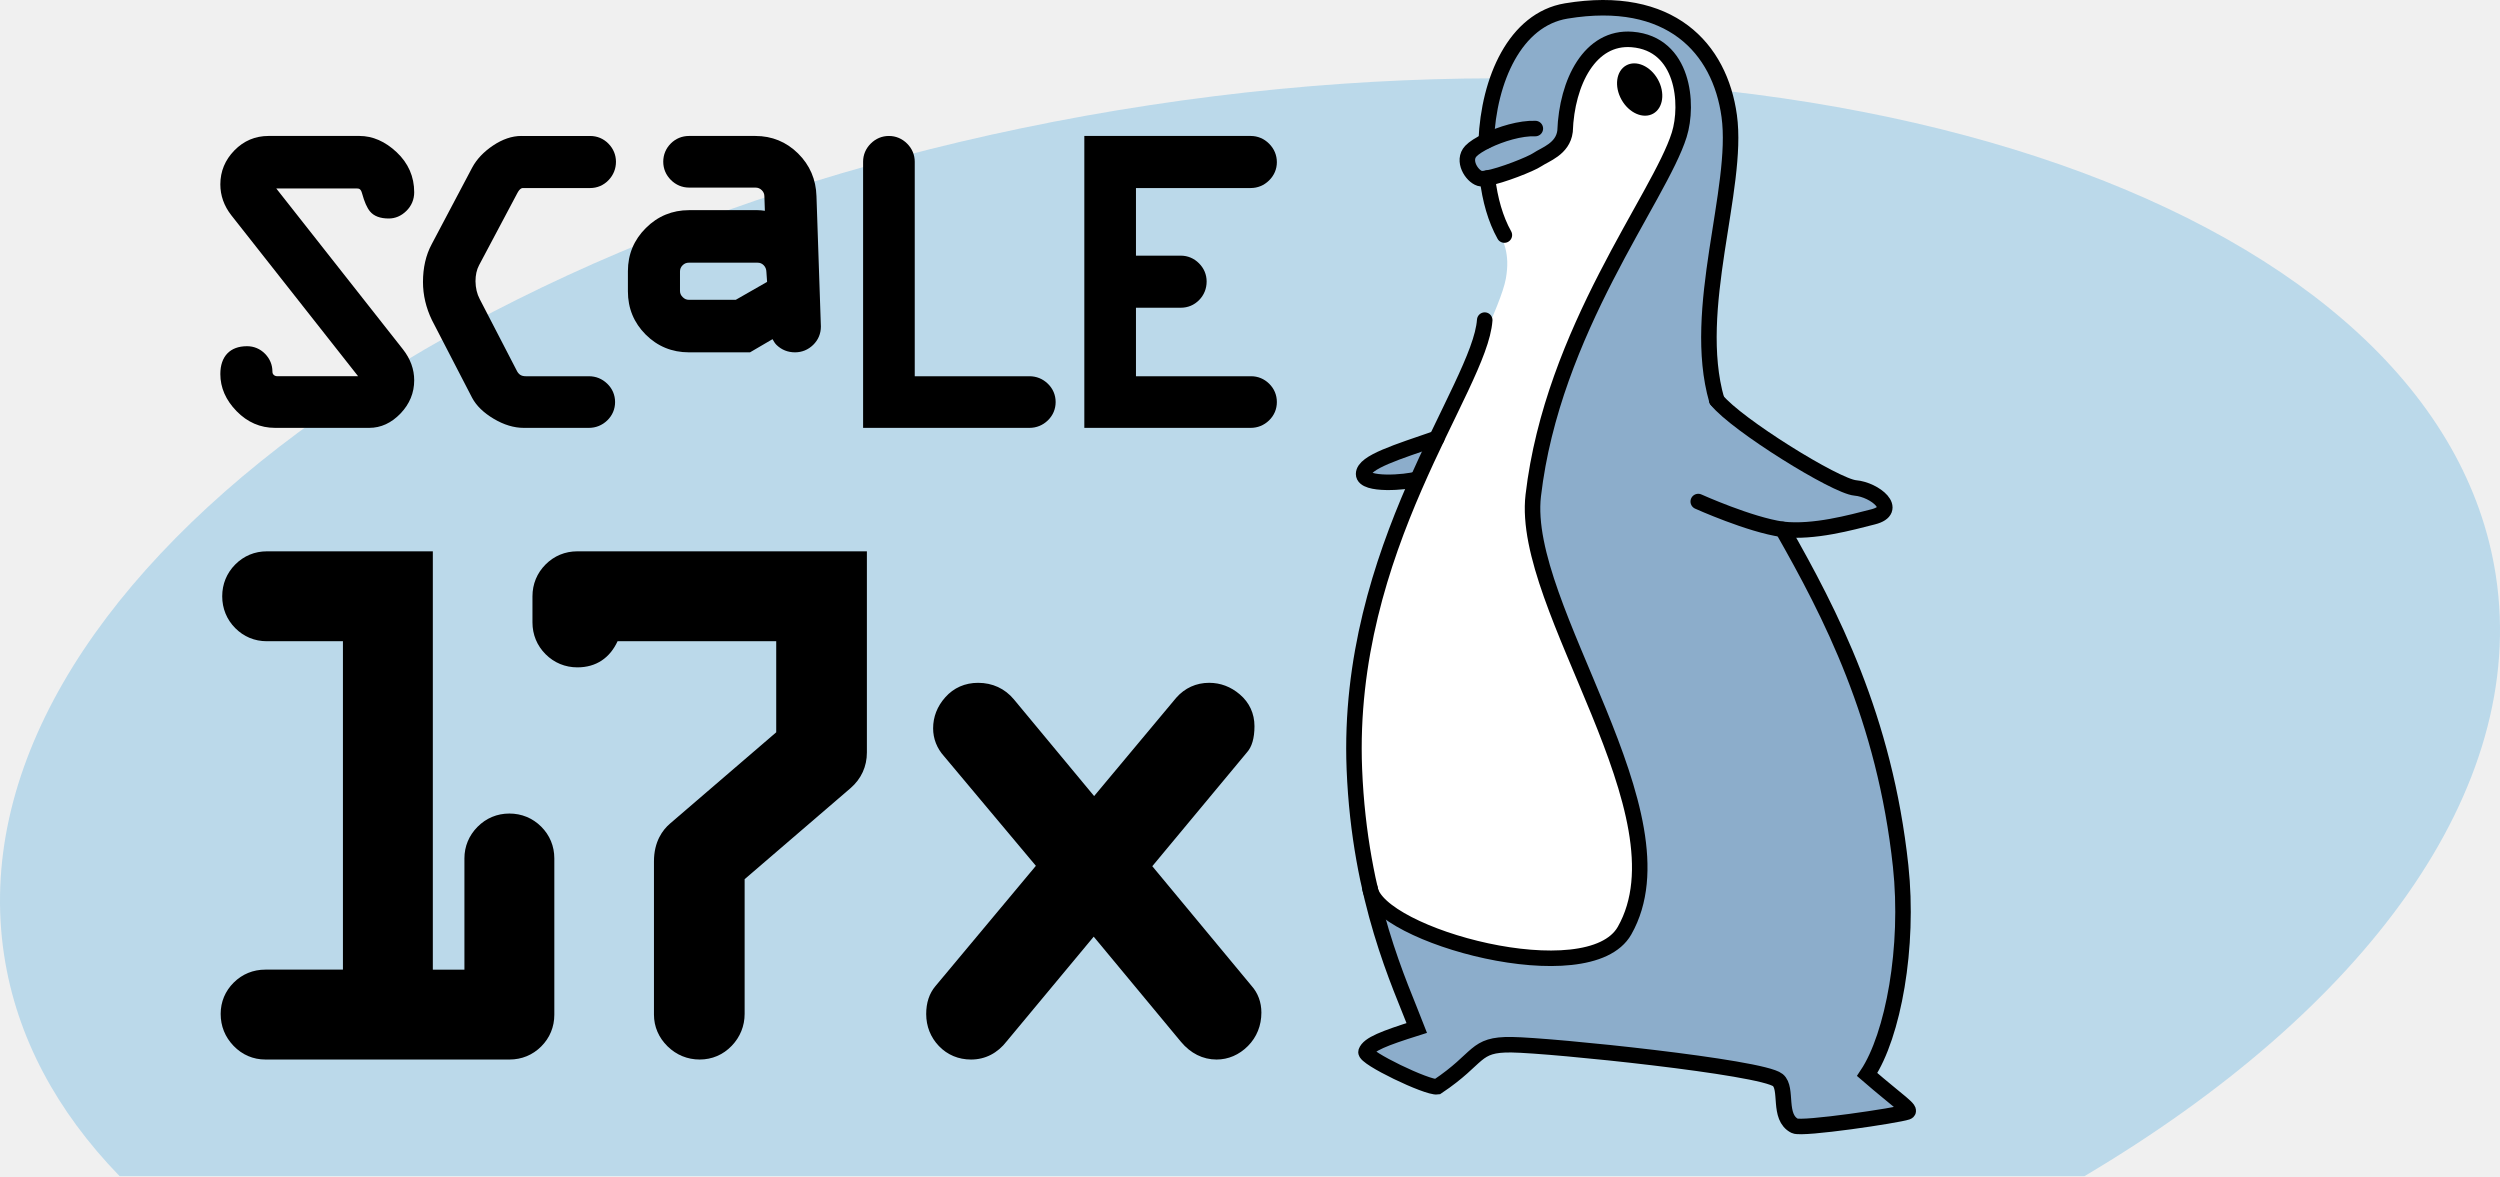
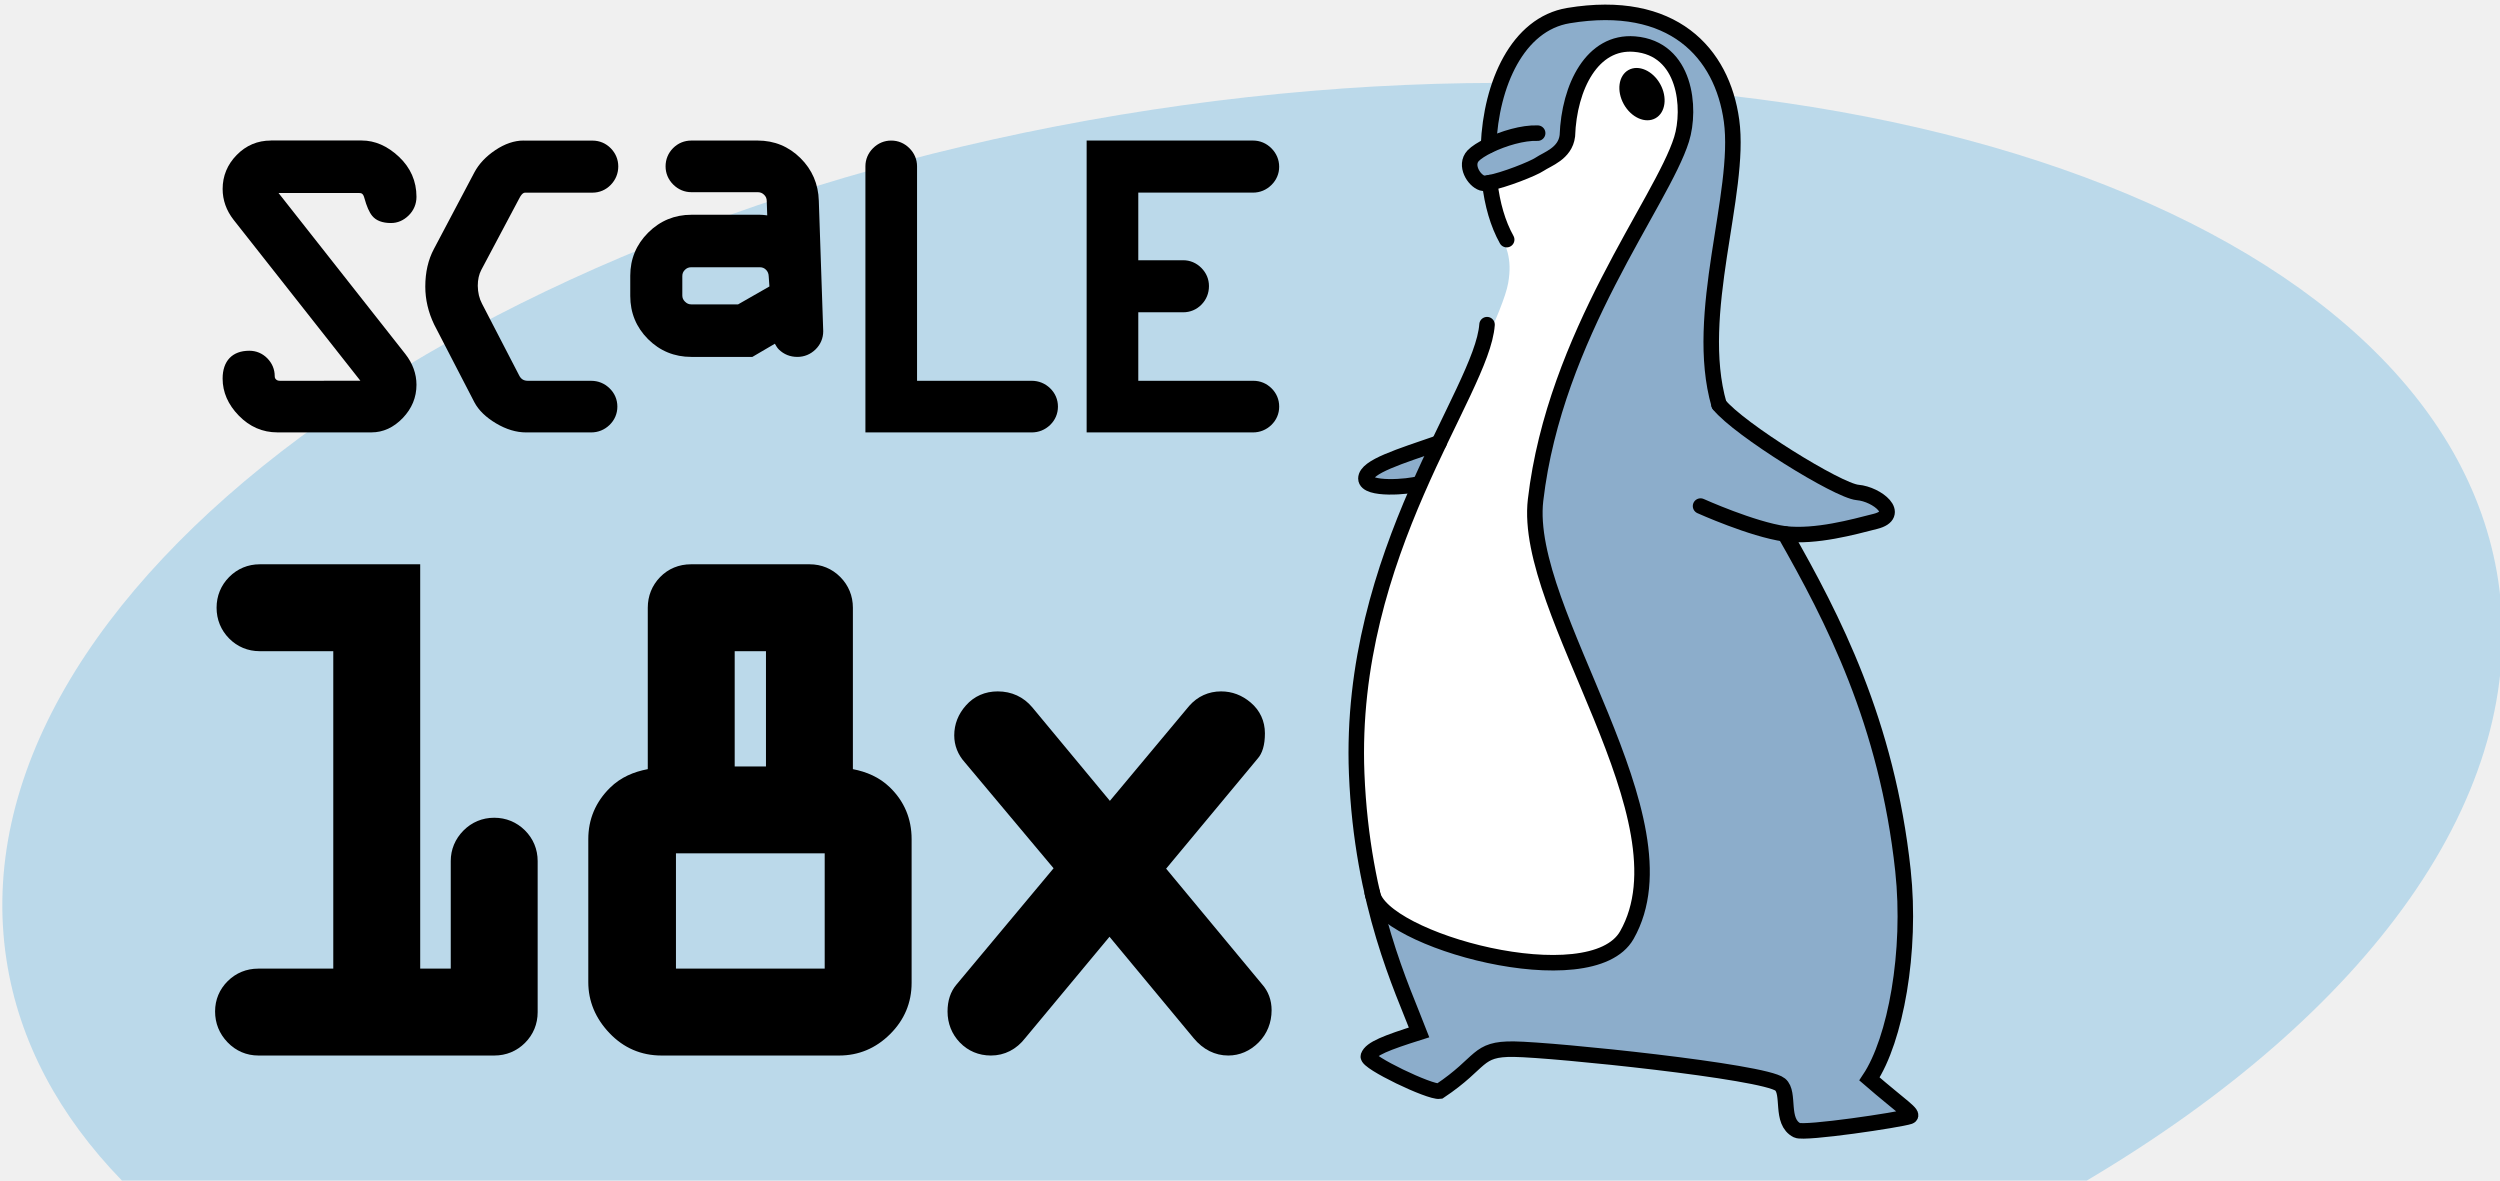
- <svg xmlns="http://www.w3.org/2000/svg" version="1.1" x="0px" y="0px" width="541.323px" height="254.669px" viewBox="0 0 541.323 254.669" enable-background="new 0 0 541.323 254.669" xml:space="preserve">
-   <g id="Layer_2">
-     <path fill="#BBD9EA" d="M25.896,254.669h425.452c60.685-35.962,96.148-83.558,89.085-129.975   C528.414,45.728,397.889,0.097,248.899,22.774C99.908,45.451-11.129,127.85,0.891,206.816   C3.596,224.592,12.323,240.671,25.896,254.669z" />
-   </g>
-   <g id="Layer_1">
-     <path d="M58.131,29.439c-2.868,0-5.351,1.053-7.38,3.131c-2.018,2.065-3.041,4.541-3.041,7.358c0,2.412,0.798,4.658,2.37,6.675   c0,0,26.255,33.334,27.457,34.858c-2.493,0-17.436,0.004-17.436,0.004c-0.464,0-0.681-0.15-0.831-0.295   c-0.17-0.164-0.282-0.349-0.282-0.717c0-1.454-0.554-2.784-1.602-3.85c-1.056-1.075-2.406-1.641-3.903-1.641   c-3.669,0-5.774,2.2-5.774,6.034c0,2.935,1.181,5.636,3.508,8.025c2.338,2.405,5.146,3.625,8.343,3.625h20.392   c2.515,0,4.795-1.049,6.777-3.119c1.963-2.049,2.958-4.465,2.958-7.183c0-2.38-0.813-4.626-2.415-6.674   c0,0-26.217-33.292-27.452-34.861c2.243,0,17.415,0,17.415,0c0.509,0,0.891,0.077,1.158,1.047c0.518,1.88,1.066,3.125,1.725,3.925   c0.84,1.016,2.205,1.531,4.058,1.531c1.42,0,2.703-0.551,3.816-1.641c1.109-1.084,1.695-2.479,1.695-4.038   c0-3.382-1.277-6.298-3.794-8.669c-2.487-2.341-5.202-3.527-8.069-3.527H58.131z" />
-     <path d="M112.872,29.439c-2.006,0-4.068,0.7-6.131,2.084c-2.007,1.348-3.518,2.946-4.492,4.753l-8.792,16.636   c-1.238,2.309-1.869,5.056-1.869,8.152c0,2.803,0.649,5.57,1.928,8.227l8.717,16.851c0.913,1.714,2.483,3.237,4.679,4.542   c2.19,1.302,4.376,1.963,6.495,1.963h14.101c1.507,0,2.88-0.556,3.973-1.608c1.113-1.072,1.702-2.449,1.702-3.983   c0-1.533-0.59-2.91-1.705-3.981c-1.111-1.067-2.449-1.608-3.976-1.608h-13.627c-1.007,0.006-1.594-0.376-2.036-1.319l-7.973-15.403   c-0.583-1.099-0.885-2.386-0.907-3.847c0-1.332,0.257-2.505,0.766-3.46l8.291-15.619c0.589-1.118,1.067-1.105,1.272-1.101h14.483   c1.538,0,2.917-0.588,3.99-1.702c1.055-1.097,1.613-2.473,1.613-3.98c0-1.485-0.56-2.841-1.619-3.922   c-1.069-1.094-2.44-1.671-3.968-1.671H112.872z" />
-     <path d="M149.203,29.439c-1.521,0-2.889,0.564-3.959,1.633c-1.067,1.069-1.632,2.436-1.632,3.956c0,1.494,0.572,2.855,1.654,3.937   c1.083,1.082,2.445,1.654,3.937,1.654h14.346c0.571,0,1.003,0.175,1.401,0.567c0.388,0.385,0.563,0.806,0.563,1.36   c0,0,0.055,1.583,0.105,3.095c-0.616-0.088-1.16-0.136-1.618-0.136h-14.801c-3.632,0-6.78,1.301-9.355,3.868   c-2.577,2.568-3.884,5.706-3.884,9.329v4.393c0,3.65,1.296,6.797,3.851,9.35c2.554,2.553,5.703,3.846,9.358,3.846h13.233   c0,0,2.998-1.754,4.873-2.853c0.255,0.438,0.49,0.887,0.873,1.257c1.094,1.058,2.442,1.596,4.004,1.596   c1.486,0,2.843-0.558,3.923-1.613c1.094-1.066,1.671-2.436,1.671-3.961l-0.957-28.239c-0.102-3.621-1.441-6.735-3.979-9.246   c-2.546-2.518-5.662-3.793-9.259-3.793H149.203z M147.824,64.335l-0.003-0.001c-0.403-0.401-0.583-0.815-0.583-1.341v-4.188   c0-0.558,0.174-0.976,0.562-1.363c0.393-0.39,0.819-0.565,1.384-0.565h14.818c0.561,0,0.978,0.17,1.356,0.549   c0.385,0.388,0.574,0.857,0.591,1.473c0,0,0.082,1.168,0.149,2.139c-1.439,0.822-6.129,3.505-6.786,3.882   c-0.878,0-10.128,0-10.128,0C148.649,64.921,148.23,64.74,147.824,64.335z" />
-     <path d="M188.543,31.088c-1.084,1.08-1.657,2.438-1.657,3.93v57.629h36.017c1.506,0,2.88-0.556,3.973-1.608   c1.112-1.073,1.701-2.45,1.701-3.983c0-1.531-0.588-2.907-1.699-3.979c-1.093-1.054-2.467-1.611-3.973-1.611c0,0-21.687,0-24.836,0   c0-3.359,0-46.449,0-46.449c0-1.489-0.574-2.847-1.66-3.928c-1.083-1.08-2.442-1.649-3.931-1.649   C190.986,29.439,189.626,30.008,188.543,31.088z" />
-     <path d="M236.601,29.439h-1.813v63.208h36.018c1.506,0,2.879-0.556,3.973-1.608c1.112-1.073,1.699-2.45,1.699-3.983   c0-1.524-0.574-2.896-1.663-3.967c-1.08-1.062-2.435-1.623-3.918-1.623c0,0-21.775,0-24.927,0c0-2.628,0-12.204,0-14.833   c2.574,0,9.708,0,9.708,0c1.528,0,2.903-0.576,3.973-1.668c1.061-1.082,1.621-2.47,1.621-4.014c0-1.494-0.572-2.855-1.656-3.938   c-1.083-1.083-2.445-1.656-3.938-1.656c0,0-7.134,0-9.708,0c0-2.619,0-12.023,0-14.642c3.149,0,24.837,0,24.837,0   c1.513,0,2.892-0.569,3.985-1.645c1.103-1.087,1.686-2.452,1.686-3.948c0-1.52-0.578-2.904-1.673-4.002   c-1.098-1.102-2.48-1.681-3.999-1.681H236.601z" />
-     <path d="M90.566,119.378H57.794c-2.637,0-5.01,0.985-6.861,2.854c-1.844,1.858-2.817,4.236-2.817,6.878   c0,2.644,0.969,5.022,2.805,6.88c1.844,1.868,4.212,2.854,6.846,2.854c0,0,12.041,0,16.487,0c0,5.561,0,65.549,0,71.11   c-4.473,0-16.814,0-16.814,0c-2.622,0-4.982,0.966-6.827,2.798c-1.851,1.834-2.832,4.18-2.832,6.777   c0,2.664,0.939,4.99,2.785,6.922c1.856,1.939,4.249,2.968,6.917,2.968h52.842c2.639,0,5.015-0.978,6.868-2.834   c1.856-1.856,2.834-4.234,2.834-6.873v-33.85c0-2.642-0.985-5.02-2.849-6.878c-1.861-1.851-4.241-2.829-6.883-2.829   c-2.656,0-5.043,1-6.907,2.888c-1.849,1.875-2.827,4.229-2.827,6.81c0,0,0,19.168,0,24.102c-2.495,0-4.346,0-6.841,0   c0-5.883,0-90.575,0-90.575H90.566z" />
-     <path d="M184.551,119.378h-59.537c-2.646,0-5.027,0.985-6.885,2.851c-1.854,1.858-2.836,4.241-2.836,6.89v5.644   c0,2.654,0.985,5.037,2.844,6.897c1.861,1.861,4.244,2.844,6.89,2.844c4.068,0,7.032-2.051,8.697-5.661c3.476,0,29.314,0,34.35,0   c0,4.454,0,17.514,0,19.721c-2.002,1.72-22.999,19.77-22.999,19.77c-1.583,1.356-3.473,3.88-3.473,8.181v33.177   c0,2.607,1.02,4.983,2.946,6.871c1.905,1.866,4.307,2.856,6.948,2.856c2.673,0,5.073-1.024,6.937-2.963   c1.832-1.907,2.802-4.302,2.802-6.927c0,0,0-26.528,0-29.16c2-1.72,22.943-19.722,22.943-19.722   c2.312-2.012,3.529-4.675,3.529-7.717v-43.552H184.551z" />
-     <path d="M254.688,151.083c0,0-14.02,16.79-17.78,21.29c-3.729-4.495-17.375-20.943-17.375-20.943   c-1.958-2.344-4.639-3.578-7.751-3.578c-2.824,0-5.28,1.078-7.098,3.127c-1.748,1.963-2.636,4.231-2.636,6.739   c0,2.222,0.814,4.305,2.355,6.017c0,0,17.017,20.304,19.895,23.741c-2.912,3.49-21.768,26.072-21.768,26.072   c-1.312,1.559-1.982,3.583-1.982,6.005c0,2.668,0.953,5.07,2.753,6.946c1.834,1.912,4.241,2.922,6.961,2.922   c3.056,0,5.729-1.368,7.727-3.961c0,0,15.02-18.06,18.831-22.646c3.81,4.592,18.863,22.733,18.863,22.733   c2.095,2.532,4.772,3.873,7.736,3.873c2.541,0,4.895-1.015,6.805-2.937c1.899-1.919,2.904-4.417,2.904-7.227   c0-2.229-0.736-4.231-2.131-5.79c0,0-18.612-22.434-21.492-25.907c2.863-3.443,20.475-24.624,20.475-24.624   c1.08-1.185,1.651-3.08,1.651-5.688c0-2.739-1.098-5.122-3.173-6.888c-1.954-1.668-4.19-2.51-6.645-2.51   C259.014,147.851,256.551,148.968,254.688,151.083z" />
-     <path id="path3822_1_" fill="#FFFFFF" d="M353.868,8.397c-0.203-0.003-0.4,0-0.607,0.01c-7.688,0.35-11.659,6.342-13.046,11.295   c-1.505,5.378-0.428,8.772-1.637,10.369c-2.994,3.95-11.391,7.277-16.701,8.474c0,0,0.89,6.308,2.245,10.07   s2.924,6.126,1.936,11.728c-0.988,5.601-8.847,21.112-15.156,34.554c-7.294,15.541-17.843,38.882-17.792,67.255   c0.02,10.851,1.342,20.783,3.161,29.324c0.217,0.342,0.356,0.638,0.401,0.896c0.67,3.812,12.888,12.986,31.774,14.878   c16.84,1.687,26.772-1.264,26.677-17.236c-0.177-29.943-24.11-60.35-23.062-79.333c2.264-40.742,32.848-70.245,32.381-89.464   C364.281,14.552,360.163,8.495,353.868,8.397L353.868,8.397z" />
-     <g id="g3835_1_">
-       <path id="path3810_1_" fill="#8CADCB" d="M346.942,1.53c-6.919,0-14.66,2.464-18.779,7.826c-6.014,7.824-6.59,21.148-6.59,21.148    s-5.767,1.833-4.448,5.457c1.14,3.136,3.824,2.789,4.53,2.636c0.009-0.004,0.022-0.009,0.03-0.011    c0.096-0.021,0.154-0.041,0.154-0.041c5.311-1.196,13.707-4.523,16.701-8.474c1.209-1.596,0.131-4.99,1.638-10.369    c1.386-4.953,5.356-10.945,13.045-11.295c6.643-0.302,11.016,5.929,11.182,12.809c0.466,19.22-30.118,48.723-32.382,89.464    c-1.049,18.983,22.887,49.39,23.063,79.333c0.095,15.972-9.839,18.923-26.678,17.236c-18.886-1.892-31.104-11.066-31.774-14.878    c-0.045-0.258-0.185-0.554-0.401-0.896c4.047,18.997,10.544,31.105,10.544,31.105s-11.317,3.07-10.986,5.303    c0.237,1.607,13.606,7.642,15.188,7.423c1.792-0.247,8.623-7.914,12.076-8.906c4.248-1.22,57.732,4.837,61.943,7.66    c1.23,0.825,0.271,7.742,2.965,9.802c1.4,1.071,23.357-2.283,24.382-3.624c0.807-1.056-8.051-7.578-8.051-7.578    c3.465-8.09,7.639-15.373,7.393-35.255c-0.383-30.931-12.851-62.145-25.706-82.784c7.492,1.438,21.752-2.387,21.834-4.941    c0.096-2.963-5.354-3.871-7.66-4.2c-2.307-0.33-20.326-10.381-28.665-18.863c-1.197-4.583-1.782-8.727-1.565-15.979    c0.248-8.237,4.201-28.665,4.53-42.586C374.735,16.176,366.958,1.859,346.942,1.53z" />
-       <path id="path3832_1_" fill="#8CADCB" d="M310.744,95.257c-5.783,1.546-14.957,4.437-14.991,7.259    c-0.029,2.479,6.36,2.357,10.78,1.977C307.986,101.167,309.416,98.09,310.744,95.257z" />
+ <svg xmlns="http://www.w3.org/2000/svg" width="540" height="255" viewBox="0 0 142.875 67.469" version="1.1" id="svg13048">
+   <defs id="defs13042" />
+   <g id="layer1" transform="translate(0,-229.5312)">
+     <g id="g13669" transform="matrix(0.9975565,0,0,0.9973896,0.1322241,0.7752759)">
+       <path d="M 6.852,297 H 119.419 c 16.056,-9.515 25.439,-22.108 23.57,-34.389 C 139.81,241.718 105.275,229.644 65.855,235.644 26.434,241.644 -2.945,263.446 0.236,284.339 0.951,289.042 3.26,293.296 6.852,297 Z" id="path12371" style="fill:#bbd9ea;stroke-width:0.265" />
+       <path style="stroke-width:0.265" id="path12374" d="m 15.38,237.408 c -0.759,0 -1.416,0.279 -1.953,0.828 -0.534,0.546 -0.805,1.201 -0.805,1.947 0,0.638 0.211,1.232 0.627,1.766 0,0 6.947,8.82 7.265,9.223 -0.66,0 -4.613,10e-4 -4.613,10e-4 -0.123,0 -0.18,-0.04 -0.22,-0.078 -0.045,-0.043 -0.075,-0.092 -0.075,-0.19 0,-0.385 -0.147,-0.737 -0.424,-1.019 -0.279,-0.284 -0.637,-0.434 -1.033,-0.434 -0.971,0 -1.528,0.582 -1.528,1.596 0,0.777 0.312,1.491 0.928,2.123 0.619,0.636 1.362,0.959 2.207,0.959 h 5.395 c 0.665,0 1.269,-0.278 1.793,-0.825 0.519,-0.542 0.783,-1.181 0.783,-1.901 0,-0.63 -0.215,-1.224 -0.639,-1.766 0,0 -6.937,-8.809 -7.263,-9.224 0.593,0 4.608,0 4.608,0 0.135,0 0.236,0.02 0.306,0.277 0.137,0.497 0.282,0.827 0.456,1.038 0.222,0.269 0.583,0.405 1.074,0.405 0.376,0 0.715,-0.146 1.01,-0.434 0.293,-0.287 0.448,-0.656 0.448,-1.068 0,-0.895 -0.338,-1.666 -1.004,-2.294 -0.658,-0.619 -1.376,-0.933 -2.135,-0.933 h -5.21 z" />
+       <path style="stroke-width:0.265" id="path12376" d="m 29.864,237.408 c -0.531,0 -1.076,0.185 -1.622,0.551 -0.531,0.357 -0.931,0.779 -1.189,1.258 l -2.326,4.402 c -0.328,0.611 -0.495,1.338 -0.495,2.157 0,0.742 0.172,1.474 0.51,2.177 l 2.306,4.458 c 0.242,0.454 0.657,0.856 1.238,1.202 0.579,0.344 1.158,0.519 1.718,0.519 h 3.731 c 0.399,0 0.762,-0.147 1.051,-0.425 0.294,-0.284 0.45,-0.648 0.45,-1.054 0,-0.406 -0.156,-0.77 -0.451,-1.053 -0.294,-0.282 -0.648,-0.425 -1.052,-0.425 h -3.605 c -0.266,0.002 -0.422,-0.1 -0.539,-0.349 l -2.11,-4.075 c -0.154,-0.291 -0.234,-0.631 -0.24,-1.018 0,-0.352 0.068,-0.663 0.203,-0.915 l 2.194,-4.133 c 0.156,-0.296 0.282,-0.292 0.337,-0.291 h 3.832 c 0.407,0 0.772,-0.156 1.056,-0.45 0.279,-0.29 0.427,-0.654 0.427,-1.053 0,-0.393 -0.148,-0.752 -0.428,-1.038 -0.283,-0.289 -0.646,-0.442 -1.05,-0.442 h -3.946 z" />
+       <path style="stroke-width:0.265" id="path12378" d="m 39.477,237.408 c -0.402,0 -0.764,0.149 -1.047,0.432 -0.282,0.283 -0.432,0.645 -0.432,1.047 0,0.395 0.151,0.755 0.438,1.042 0.287,0.286 0.647,0.438 1.042,0.438 h 3.796 c 0.151,0 0.265,0.046 0.371,0.15 0.103,0.102 0.149,0.213 0.149,0.36 0,0 0.015,0.419 0.028,0.819 -0.163,-0.023 -0.307,-0.036 -0.428,-0.036 h -3.916 c -0.961,0 -1.794,0.344 -2.475,1.023 -0.682,0.679 -1.028,1.51 -1.028,2.468 v 1.162 c 0,0.966 0.343,1.798 1.019,2.474 0.676,0.675 1.509,1.018 2.476,1.018 h 3.501 c 0,0 0.793,-0.464 1.289,-0.755 0.067,0.116 0.13,0.235 0.231,0.333 0.289,0.28 0.646,0.422 1.059,0.422 0.393,0 0.752,-0.148 1.038,-0.427 0.289,-0.282 0.442,-0.645 0.442,-1.048 l -0.253,-7.472 c -0.027,-0.958 -0.381,-1.782 -1.053,-2.446 -0.674,-0.666 -1.498,-1.004 -2.45,-1.004 z m -0.365,9.233 -7.93e-4,-2.6e-4 c -0.107,-0.106 -0.154,-0.216 -0.154,-0.355 v -1.108 c 0,-0.148 0.046,-0.258 0.149,-0.361 0.104,-0.103 0.217,-0.149 0.366,-0.149 h 3.921 c 0.148,0 0.259,0.045 0.359,0.145 0.102,0.103 0.152,0.227 0.156,0.39 0,0 0.022,0.309 0.039,0.566 -0.381,0.217 -1.622,0.927 -1.795,1.027 -0.232,0 -2.68,0 -2.68,0 -0.142,2.7e-4 -0.252,-0.048 -0.36,-0.155 z" />
+       <path style="stroke-width:0.265" id="path12380" d="m 49.885,237.844 c -0.287,0.286 -0.438,0.645 -0.438,1.04 v 15.248 h 9.529 c 0.398,0 0.762,-0.147 1.051,-0.425 0.294,-0.284 0.45,-0.648 0.45,-1.054 0,-0.405 -0.156,-0.769 -0.45,-1.053 -0.289,-0.279 -0.653,-0.426 -1.051,-0.426 0,0 -5.738,0 -6.571,0 0,-0.889 0,-12.29 0,-12.29 0,-0.394 -0.152,-0.753 -0.439,-1.039 -0.287,-0.286 -0.646,-0.436 -1.04,-0.436 -0.395,-2.7e-4 -0.755,0.15 -1.041,0.436 z" />
+       <path style="stroke-width:0.265" id="path12382" d="m 62.601,237.408 h -0.48 v 16.724 h 9.53 c 0.398,0 0.762,-0.147 1.051,-0.425 0.294,-0.284 0.45,-0.648 0.45,-1.054 0,-0.403 -0.152,-0.766 -0.44,-1.05 -0.286,-0.281 -0.644,-0.429 -1.037,-0.429 0,0 -5.761,0 -6.595,0 0,-0.695 0,-3.229 0,-3.925 0.681,0 2.569,0 2.569,0 0.404,0 0.768,-0.152 1.051,-0.441 0.281,-0.286 0.429,-0.654 0.429,-1.062 0,-0.395 -0.151,-0.755 -0.438,-1.042 -0.287,-0.287 -0.647,-0.438 -1.042,-0.438 0,0 -1.888,0 -2.569,0 0,-0.693 0,-3.181 0,-3.874 0.833,0 6.571,0 6.571,0 0.4,0 0.765,-0.151 1.054,-0.435 0.292,-0.288 0.446,-0.649 0.446,-1.045 0,-0.402 -0.153,-0.768 -0.443,-1.059 -0.291,-0.292 -0.656,-0.445 -1.058,-0.445 z" />
+       <path d="m 93.628,231.841 c -0.054,-8e-4 -0.106,0 -0.161,0.003 -2.034,0.093 -3.085,1.678 -3.452,2.988 -0.398,1.423 -0.113,2.321 -0.433,2.743 -0.792,1.045 -3.014,1.925 -4.419,2.242 0,0 0.235,1.669 0.594,2.664 0.359,0.995 0.774,1.621 0.512,3.103 -0.261,1.482 -2.341,5.586 -4.01,9.142 -1.93,4.112 -4.721,10.288 -4.707,17.795 0.005,2.871 0.355,5.499 0.836,7.759 0.057,0.09 0.094,0.169 0.106,0.237 0.177,1.009 3.41,3.436 8.407,3.936 4.456,0.446 7.083,-0.334 7.058,-4.56 -0.047,-7.922 -6.379,-15.968 -6.102,-20.99 0.599,-10.78 8.691,-18.586 8.567,-23.671 -0.043,-1.763 -1.132,-3.366 -2.798,-3.392 z" id="path3822_1_" style="fill:#ffffff;stroke-width:0.265" />
+       <g id="g3835_1_" transform="matrix(0.2645833,0,0,0.2645833,0,229.6188)">
+         <path d="m 346.942,1.53 c -6.919,0 -14.66,2.464 -18.779,7.826 -6.014,7.824 -6.59,21.148 -6.59,21.148 0,0 -5.767,1.833 -4.448,5.457 1.14,3.136 3.824,2.789 4.53,2.636 0.009,-0.004 0.022,-0.009 0.03,-0.011 0.096,-0.021 0.154,-0.041 0.154,-0.041 5.311,-1.196 13.707,-4.523 16.701,-8.474 1.209,-1.596 0.131,-4.99 1.638,-10.369 1.386,-4.953 5.356,-10.945 13.045,-11.295 6.643,-0.302 11.016,5.929 11.182,12.809 0.466,19.22 -30.118,48.723 -32.382,89.464 -1.049,18.983 22.887,49.39 23.063,79.333 0.095,15.972 -9.839,18.923 -26.678,17.236 -18.886,-1.892 -31.104,-11.066 -31.774,-14.878 -0.045,-0.258 -0.185,-0.554 -0.401,-0.896 4.047,18.997 10.544,31.105 10.544,31.105 0,0 -11.317,3.07 -10.986,5.303 0.237,1.607 13.606,7.642 15.188,7.423 1.792,-0.247 8.623,-7.914 12.076,-8.906 4.248,-1.22 57.732,4.837 61.943,7.66 1.23,0.825 0.271,7.742 2.965,9.802 1.4,1.071 23.357,-2.283 24.382,-3.624 0.807,-1.056 -8.051,-7.578 -8.051,-7.578 3.465,-8.09 7.639,-15.373 7.393,-35.255 -0.383,-30.931 -12.851,-62.145 -25.706,-82.784 7.492,1.438 21.752,-2.387 21.834,-4.941 0.096,-2.963 -5.354,-3.871 -7.66,-4.2 -2.307,-0.33 -20.326,-10.381 -28.665,-18.863 -1.197,-4.583 -1.782,-8.727 -1.565,-15.979 0.248,-8.237 4.201,-28.665 4.53,-42.586 0.28,-11.876 -7.497,-26.193 -27.513,-26.522 z" id="path3810_1_" style="fill:#8cadcb" />
+         <path d="m 310.744,95.257 c -5.783,1.546 -14.957,4.437 -14.991,7.259 -0.029,2.479 6.36,2.357 10.78,1.977 1.453,-3.326 2.883,-6.403 4.211,-9.236 z" id="path3832_1_" style="fill:#8cadcb" />
+       </g>
+       <g id="g3839_1_" transform="matrix(0.2645833,0,0,0.2645833,0,229.6188)">
+         <path d="m 385.98,114.623 c 10.353,18.205 22.107,40.762 25.566,72.906 1.887,17.52 -1.611,36.669 -7.253,45.133 6.788,5.88 9.843,7.716 8.662,8.127 -2.083,0.726 -22.722,3.803 -24.337,2.995 -3.745,-1.872 -1.45,-8.109 -3.668,-9.916 -3.499,-2.853 -49.02,-7.53 -57.622,-7.655 -8.257,-0.122 -6.684,2.811 -16.119,9.101 -2.098,0.299 -15.869,-6.292 -15.427,-7.574 0.559,-1.618 3.895,-2.911 10.994,-5.154 -3.567,-9.306 -12.377,-27.56 -13.516,-56.044 -1.915,-47.883 27.207,-82.66 28.226,-97.23" stroke-miterlimit="2.818" id="path20_1_" style="fill:none;stroke:#000000;stroke-width:3.359;stroke-linecap:round;stroke-miterlimit:2.818" />
+         <path d="m 321.809,30.501 c 0.546,-13.245 6.262,-26.294 17.321,-28.125 22.553,-3.734 33.281,8.073 35.297,22.744 2.156,15.68 -8.362,41.855 -2.704,61.5" stroke-miterlimit="2.818" id="path22_1_" style="fill:none;stroke:#000000;stroke-width:3.359;stroke-linecap:round;stroke-miterlimit:2.818" />
+         <path d="m 325.74,50.898 c -1.915,-3.419 -3.131,-7.691 -3.668,-12.351" stroke-miterlimit="2.818" id="path24_1_" style="fill:none;stroke:#000000;stroke-width:3.359;stroke-linecap:round;stroke-miterlimit:2.818" />
+         <path d="m 311.102,94.901 c -8.5,2.947 -15.842,5.157 -15.842,7.734 0,2.578 9.273,1.841 11.593,1.105" stroke-miterlimit="2.818" id="path26_1_" style="fill:none;stroke:#000000;stroke-width:3.359;stroke-linecap:round;stroke-miterlimit:2.818" />
+         <path d="m 332.447,27.836 c -3.209,-0.128 -7.451,1.167 -10.506,2.646 -1.559,0.754 -2.808,1.556 -3.455,2.24 -1.916,2.03 0.16,5.368 1.936,5.917 0.308,0.095 0.834,0.069 1.505,-0.046 3.182,-0.546 9.57,-3.083 10.948,-4.021 1.669,-1.136 5.529,-2.307 6.003,-6.137 0.386,-10.68 5.409,-20.623 14.528,-19.887 11.22,0.907 12.257,14.04 10.202,20.623 -4.25,13.626 -27.438,42.351 -31.612,78.116 -2.84,24.298 34.021,69.09 19.767,94.223 -7.73,13.626 -53.481,1.128 -55.124,-9.132" stroke-miterlimit="2.818" id="path28_1_" style="fill:none;stroke:#000000;stroke-width:3.359;stroke-linecap:round;stroke-miterlimit:2.818" />
+         <path d="m 371.723,86.62 c 4.261,5.328 25.749,18.664 30.001,19.032 4.25,0.369 9.658,4.787 3.862,6.261 -4.812,1.224 -12.823,3.463 -19.606,2.71 v 0 c -7.097,-0.993 -18.261,-6.024 -18.261,-6.024" stroke-miterlimit="2.818" id="path30_1_" style="fill:none;stroke:#000000;stroke-width:3.359;stroke-linecap:round;stroke-miterlimit:2.818" />
+       </g>
+       <ellipse ry="1.192" rx="1.583" cy="32.906" cx="250.695" transform="rotate(60.71278)" id="path3847_1_" style="stroke-width:0.265" />
+       <g id="g8122" transform="matrix(0.2395676,0,0,0.2395676,-12.81808,191.6897)">
+         <g id="g7251" transform="matrix(1.333333,0,0,-1.333333,150.0684,292.1863)">
+           <path d="m 0,0 h -26.244 c -2.111,0 -4.012,-0.789 -5.494,-2.285 -1.477,-1.488 -2.256,-3.393 -2.256,-5.508 0,-2.117 0.775,-4.021 2.246,-5.51 1.477,-1.496 3.373,-2.285 5.482,-2.285 h 13.203 v -56.945 h -13.464 c -2.1,0 -3.991,-0.774 -5.467,-2.24 -1.483,-1.469 -2.268,-3.348 -2.268,-5.428 0,-2.133 0.752,-3.996 2.231,-5.543 1.486,-1.553 3.402,-2.377 5.539,-2.377 h 42.316 c 2.114,0 4.016,0.783 5.5,2.269 1.487,1.487 2.27,3.391 2.27,5.504 v 27.108 c 0,2.115 -0.789,4.019 -2.281,5.508 -1.491,1.482 -3.397,2.265 -5.512,2.265 -2.127,0 -4.039,-0.801 -5.531,-2.312 -1.481,-1.502 -2.264,-3.387 -2.264,-5.453 V -72.533 H 2.527 V 0 Z" style="fill:#000000;fill-opacity:1;fill-rule:nonzero;stroke:none" id="path7253" />
+         </g>
+         <g id="g7287" transform="matrix(1.333333,0,0,-1.333333,337.3522,326.0378)">
+           <path d="m 0,0 c 0,0 -11.227,-13.445 -14.238,-17.049 -2.987,3.6 -13.914,16.772 -13.914,16.772 -1.569,1.877 -3.715,2.865 -6.207,2.865 -2.262,0 -4.229,-0.863 -5.684,-2.504 -1.4,-1.572 -2.111,-3.389 -2.111,-5.397 0,-1.779 0.652,-3.447 1.886,-4.818 0,0 13.627,-16.26 15.932,-19.012 -2.332,-2.795 -17.432,-20.878 -17.432,-20.878 -1.05,-1.249 -1.587,-2.87 -1.587,-4.809 0,-2.137 0.763,-4.061 2.205,-5.563 1.468,-1.531 3.396,-2.339 5.574,-2.339 2.447,0 4.588,1.095 6.187,3.171 0,0 12.028,14.463 15.08,18.135 3.051,-3.678 15.106,-18.205 15.106,-18.205 1.678,-2.027 3.822,-3.101 6.195,-3.101 2.035,0 3.92,0.812 5.449,2.351 1.522,1.537 2.327,3.537 2.327,5.787 0,1.785 -0.59,3.389 -1.707,4.637 0,0 -14.905,17.965 -17.211,20.746 2.293,2.758 16.396,19.719 16.396,19.719 0.865,0.949 1.322,2.467 1.322,4.554 0,2.194 -0.879,4.102 -2.541,5.516 C 9.463,1.914 7.672,2.588 5.707,2.588 3.465,2.588 1.492,1.693 0,0" style="fill:#000000;fill-opacity:1;fill-rule:nonzero;stroke:none" id="path7289" />
+         </g>
+         <path id="path912" style="fill:#000000;fill-opacity:1;fill-rule:nonzero;stroke:none;stroke-width:1.333" d="M 250.169,388.897 H 214.599 V 361.324 h 35.571 z m -14.045,-48.355 h -7.479 v -27.573 h 7.479 z m -17.927,-48.356 c -2.883,0 -5.44,1.057 -7.393,3.067 -1.927,1.98 -2.945,4.511 -2.945,7.319 v 38.612 c -3.356,0.643 -6.465,1.921 -9.036,4.46 -3.44,3.393 -5.188,7.529 -5.188,12.281 v 34.207 c 0,4.547 1.701,8.64 5.049,12.167 3.388,3.569 7.587,5.383 12.472,5.383 h 42.445 c 4.677,0 8.781,-1.716 12.195,-5.107 3.423,-3.396 5.159,-7.527 5.159,-12.276 v -34.373 c 0,-4.875 -1.752,-9.044 -5.205,-12.391 -2.549,-2.463 -5.585,-3.713 -8.839,-4.351 v -38.612 c 0,-2.821 -1.044,-5.36 -3.013,-7.344 -1.979,-1.992 -4.512,-3.041 -7.328,-3.041 z" />
+       </g>
    </g>
-     <g id="g3839_1_">
-       <path id="path20_1_" fill="none" stroke="#000000" stroke-width="3.359" stroke-linecap="round" stroke-miterlimit="2.818" d="    M385.98,114.623c10.353,18.205,22.107,40.762,25.566,72.906c1.887,17.52-1.611,36.669-7.253,45.133    c6.788,5.88,9.843,7.716,8.662,8.127c-2.083,0.726-22.722,3.803-24.337,2.995c-3.745-1.872-1.45-8.109-3.668-9.916    c-3.499-2.853-49.02-7.53-57.622-7.655c-8.257-0.122-6.684,2.811-16.119,9.101c-2.098,0.299-15.869-6.292-15.427-7.574    c0.559-1.618,3.895-2.911,10.994-5.154c-3.567-9.306-12.377-27.56-13.516-56.044c-1.915-47.883,27.207-82.66,28.226-97.23" />
-       <path id="path22_1_" fill="none" stroke="#000000" stroke-width="3.359" stroke-linecap="round" stroke-miterlimit="2.818" d="    M321.809,30.501c0.546-13.245,6.262-26.294,17.321-28.125c22.553-3.734,33.281,8.073,35.297,22.744    c2.156,15.68-8.362,41.855-2.704,61.5" />
-       <path id="path24_1_" fill="none" stroke="#000000" stroke-width="3.359" stroke-linecap="round" stroke-miterlimit="2.818" d="    M325.74,50.898c-1.915-3.419-3.131-7.691-3.668-12.351" />
-       <path id="path26_1_" fill="none" stroke="#000000" stroke-width="3.359" stroke-linecap="round" stroke-miterlimit="2.818" d="    M311.102,94.901c-8.5,2.947-15.842,5.157-15.842,7.734c0,2.578,9.273,1.841,11.593,1.105" />
-       <path id="path28_1_" fill="none" stroke="#000000" stroke-width="3.359" stroke-linecap="round" stroke-miterlimit="2.818" d="    M332.447,27.836c-3.209-0.128-7.451,1.167-10.506,2.646c-1.559,0.754-2.808,1.556-3.455,2.24c-1.916,2.03,0.16,5.368,1.936,5.917    c0.308,0.095,0.834,0.069,1.505-0.046c3.182-0.546,9.57-3.083,10.948-4.021c1.669-1.136,5.529-2.307,6.003-6.137    c0.386-10.68,5.409-20.623,14.528-19.887c11.22,0.907,12.257,14.04,10.202,20.623c-4.25,13.626-27.438,42.351-31.612,78.116    c-2.84,24.298,34.021,69.09,19.767,94.223c-7.73,13.626-53.481,1.128-55.124-9.132" />
-       <path id="path30_1_" fill="none" stroke="#000000" stroke-width="3.359" stroke-linecap="round" stroke-miterlimit="2.818" d="    M371.723,86.62c4.261,5.328,25.749,18.664,30.001,19.032c4.25,0.369,9.658,4.787,3.862,6.261    c-4.812,1.224-12.823,3.463-19.606,2.71l0,0c-7.097-0.993-18.261-6.024-18.261-6.024" />
-     </g>
-     <ellipse id="path3847_1_" transform="matrix(0.4892 0.8722 -0.8722 0.4892 198.2483 -299.7599)" cx="355.043" cy="19.374" rx="5.983" ry="4.506" />
  </g>
</svg>
